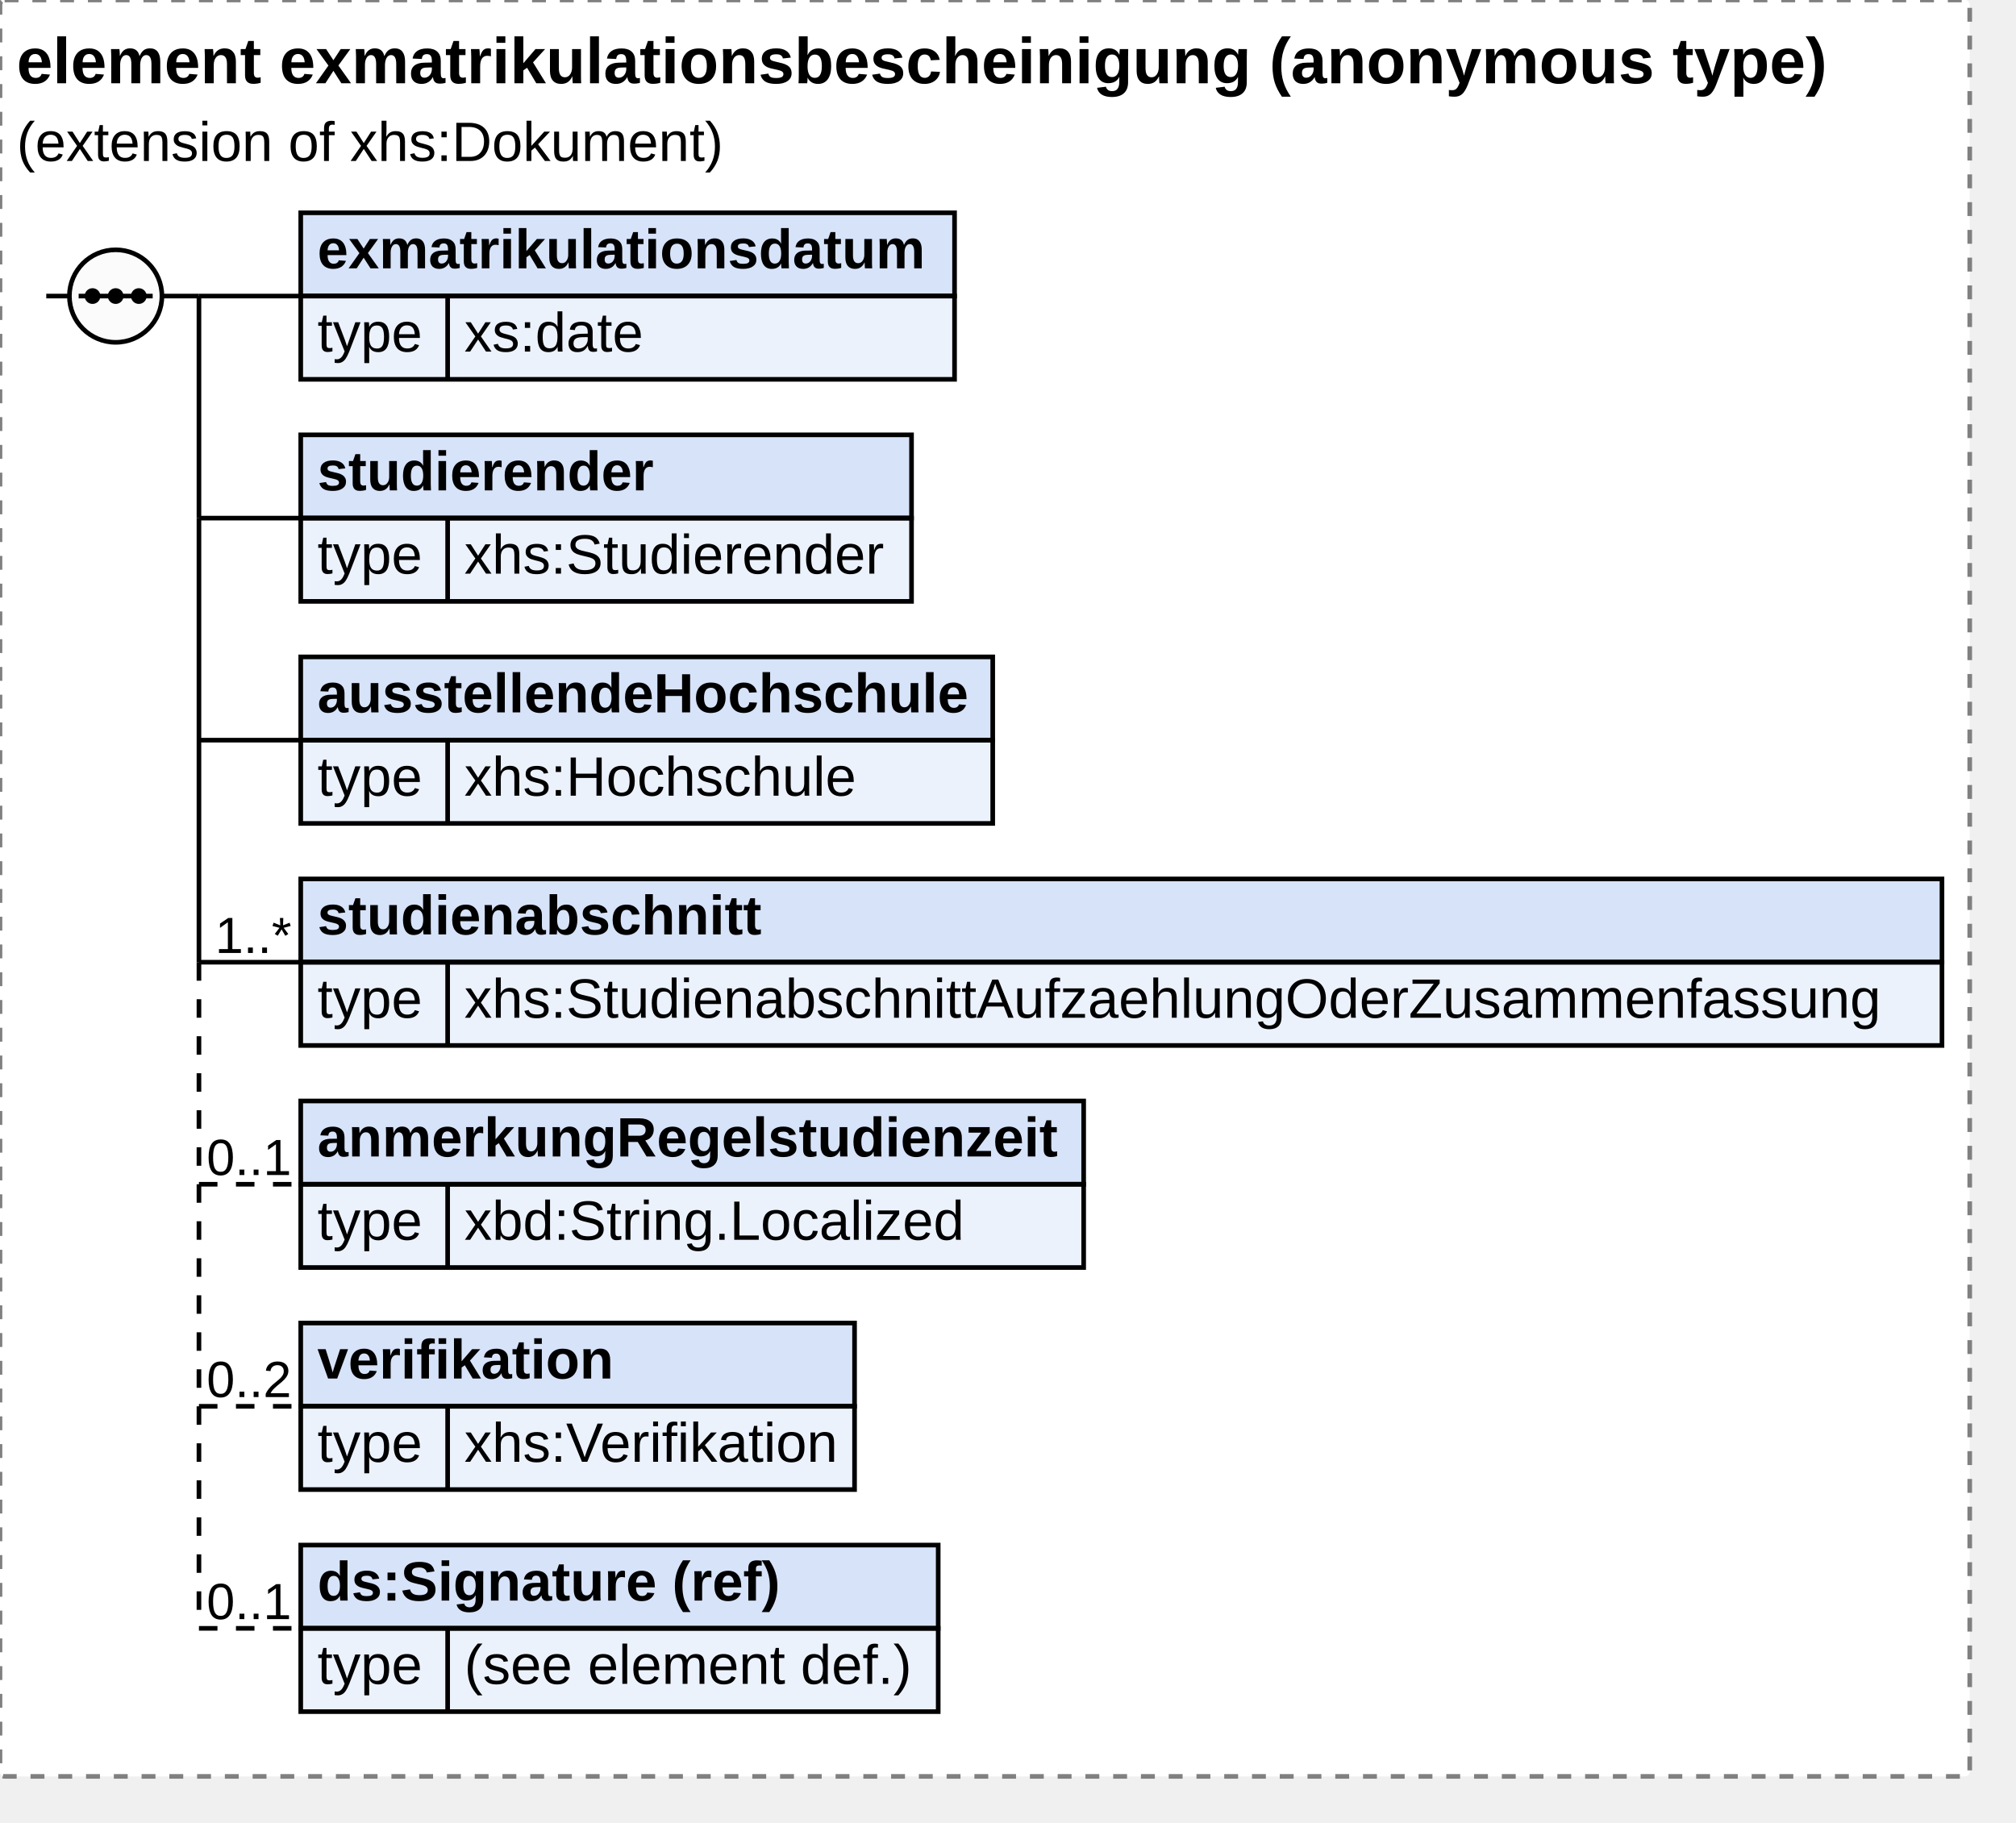
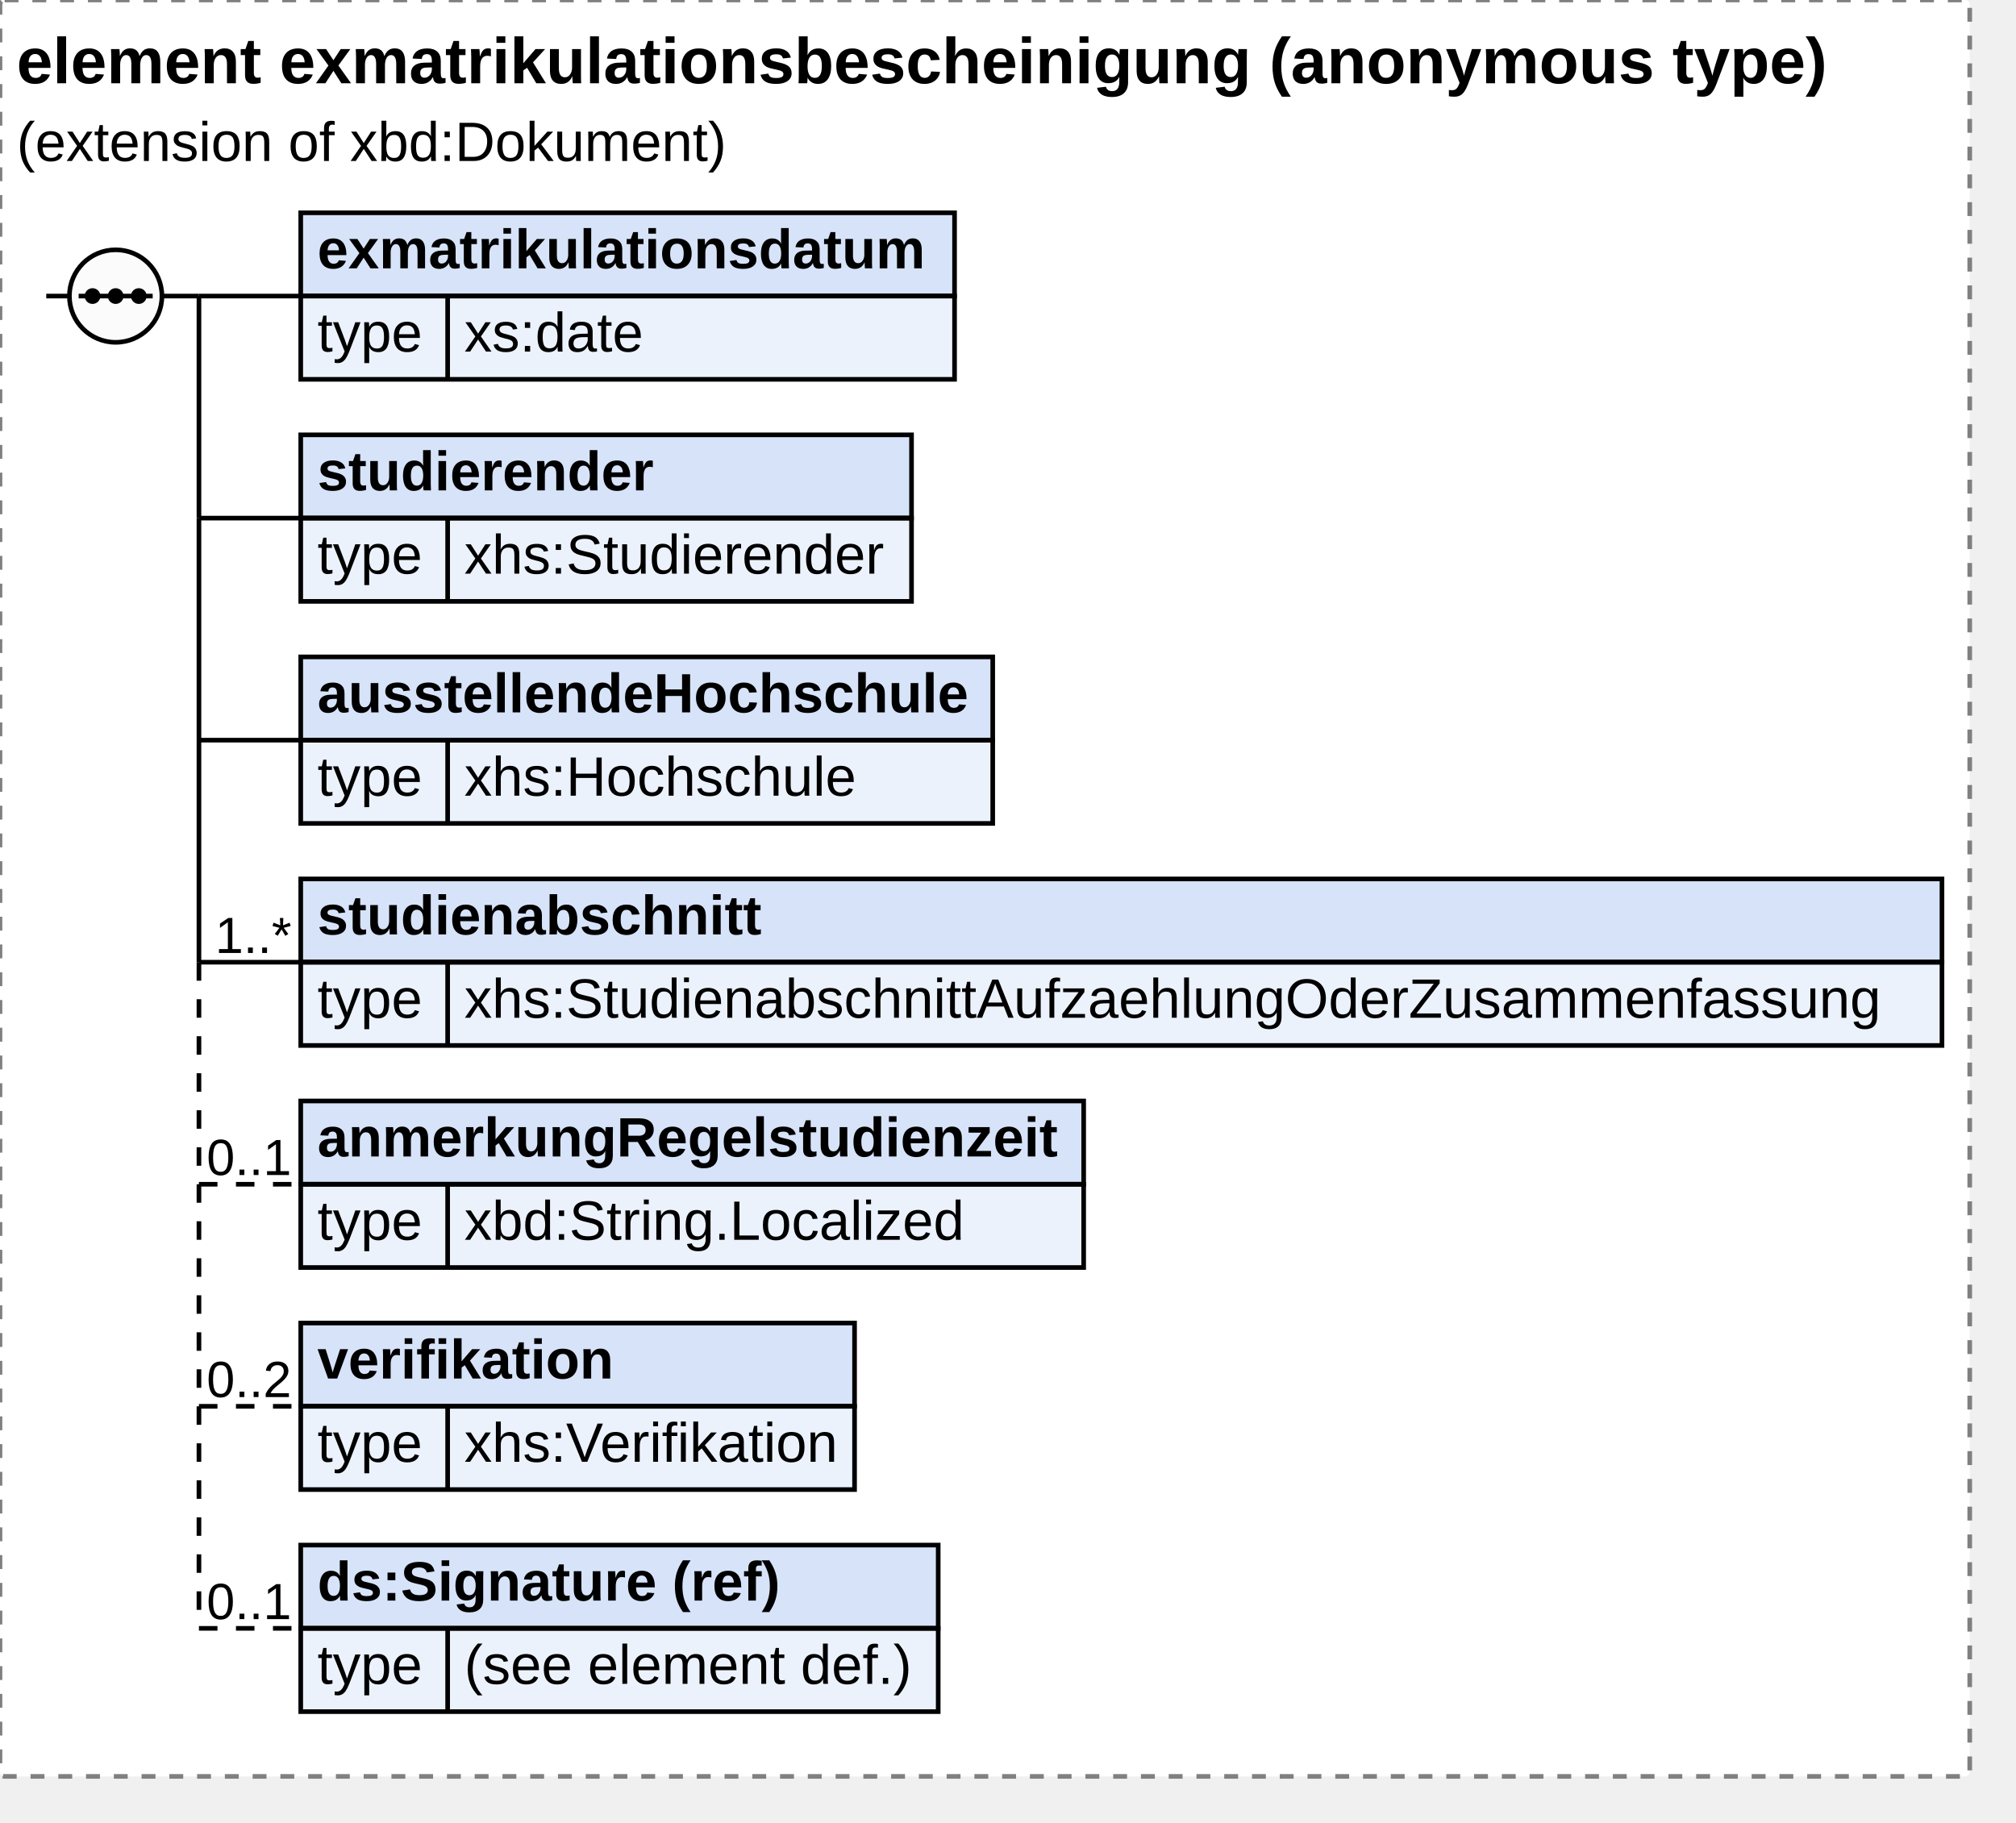
<svg xmlns="http://www.w3.org/2000/svg" width="435.734" height="394">
  <defs>
    <style type="text/css">
                        text {
                            font-family: 'Arial';
                            fill: black;
                        }
                        text.at {
                            font-family: 'Arial';
                            fill: rgb(242, 152, 0);
                        }
                        line {
                            stroke: black;
                        }
                        line.type-structure {
                            stroke: black;
                        }
                        line.type-structure-optional {
                            stroke: black;
                            stroke-dasharray: 4, 4;
                        }
                        rect.attribute-upper {
                            stroke: black;
                            fill: rgb(255, 239, 211);
                        }
                        rect.element-upper {
                            stroke: black;
                            fill: rgb(215, 227, 249);
                        }
                        rect.element-lower {
                            stroke: black;
                            fill: rgb(236, 242, 252);
                        }
                        a text {
                            fill: black;
                        } 
                    </style>
  </defs>
  <rect width="425.734" height="384" stroke-dasharray="3,3" rx="1" ry="1" style="stroke: grey;fill: white;" />
  <text font-size="14" x="3.6" y="18" font-weight="bold">element exmatrikulationsbescheinigung (anonymous type)</text>
-   <text font-size="12" x="3.6" y="34.8"> (extension of xhs:Dokument)</text>
+   <text font-size="12" x="3.6" y="34.8"> (extension of xbd:Dokument)</text>
  <g transform="translate(10,46)">
    <g transform="translate(55,0)">
      <rect width="141.316" height="18" class="element-upper" />
      <rect width="141.316" height="18" y="18" class="element-lower" />
      <text font-size="12" x="3.6" y="12" font-weight="bold">exmatrikulationsdatum</text>
      <line x1="0" y1="18" x2="141.316" y2="18" />
      <text font-size="12" fill="grey" x="3.6" y="30">type</text>
      <line x1="31.753" y1="18" x2="31.753" y2="36" />
      <text font-size="12" x="35.353" y="30">xs:date</text>
      <g transform="translate(141.3156,0)" />
    </g>
    <line x1="33" y1="18" x2="55" y2="18" class="type-structure-required" />
    <text font-size="11" fill="black" x="53" y="16" text-anchor="end" />
    <line x1="33" y1="18" x2="33" y2="18" class="type-structure-required" />
    <g transform="translate(55,48)">
      <rect width="132.016" height="18" class="element-upper" />
      <rect width="132.016" height="18" y="18" class="element-lower" />
      <text font-size="12" x="3.6" y="12" font-weight="bold">studierender</text>
      <line x1="0" y1="18" x2="132.016" y2="18" />
      <text font-size="12" fill="grey" x="3.6" y="30">type</text>
      <line x1="31.753" y1="18" x2="31.753" y2="36" />
      <text font-size="12" x="35.353" y="30">xhs:Studierender</text>
      <g transform="translate(132.0156,0)" />
    </g>
    <line x1="33" y1="66" x2="55" y2="66" class="type-structure-required" />
    <text font-size="11" fill="black" x="53" y="64" text-anchor="end" />
    <line x1="33" y1="18" x2="33" y2="66" class="type-structure-required" />
    <g transform="translate(55,96)">
      <rect width="149.566" height="18" class="element-upper" />
      <rect width="149.566" height="18" y="18" class="element-lower" />
      <text font-size="12" x="3.6" y="12" font-weight="bold">ausstellendeHochschule</text>
      <line x1="0" y1="18" x2="149.566" y2="18" />
      <text font-size="12" fill="grey" x="3.6" y="30">type</text>
      <line x1="31.753" y1="18" x2="31.753" y2="36" />
      <text font-size="12" x="35.353" y="30">xhs:Hochschule</text>
      <g transform="translate(149.5656,0)" />
    </g>
    <line x1="33" y1="114" x2="55" y2="114" class="type-structure-required" />
    <text font-size="11" fill="black" x="53" y="112" text-anchor="end" />
    <line x1="33" y1="66" x2="33" y2="114" class="type-structure-required" />
    <g transform="translate(55,144)">
      <rect width="354.734" height="18" class="element-upper" />
      <rect width="354.734" height="18" y="18" class="element-lower" />
      <text font-size="12" x="3.6" y="12" font-weight="bold">studienabschnitt</text>
      <line x1="0" y1="18" x2="354.734" y2="18" />
      <text font-size="12" fill="grey" x="3.6" y="30">type</text>
      <line x1="31.753" y1="18" x2="31.753" y2="36" />
      <text font-size="12" x="35.353" y="30">xhs:StudienabschnittAufzaehlungOderZusammenfassung</text>
      <g transform="translate(354.7344,0)" />
    </g>
    <line x1="33" y1="162" x2="55" y2="162" class="type-structure-required" />
    <text font-size="11" fill="black" x="53" y="160" text-anchor="end">1..*</text>
    <line x1="33" y1="114" x2="33" y2="162" class="type-structure-required" />
    <g transform="translate(55,192)">
      <rect width="169.222" height="18" class="element-upper" />
      <rect width="169.222" height="18" y="18" class="element-lower" />
      <text font-size="12" x="3.6" y="12" font-weight="bold">anmerkungRegelstudienzeit</text>
      <line x1="0" y1="18" x2="169.222" y2="18" />
      <text font-size="12" fill="grey" x="3.6" y="30">type</text>
      <line x1="31.753" y1="18" x2="31.753" y2="36" />
      <text font-size="12" x="35.353" y="30">xbd:String.Localized</text>
      <g transform="translate(169.2219,0)" />
    </g>
    <line x1="33" y1="210" x2="55" y2="210" class="type-structure-optional" />
    <text font-size="11" fill="black" x="53" y="208" text-anchor="end">0..1</text>
    <line x1="33" y1="162" x2="33" y2="210" class="type-structure-optional" />
    <g transform="translate(55,240)">
      <rect width="119.703" height="18" class="element-upper" />
      <rect width="119.703" height="18" y="18" class="element-lower" />
      <text font-size="12" x="3.6" y="12" font-weight="bold">verifikation</text>
      <line x1="0" y1="18" x2="119.703" y2="18" />
      <text font-size="12" fill="grey" x="3.6" y="30">type</text>
      <line x1="31.753" y1="18" x2="31.753" y2="36" />
      <text font-size="12" x="35.353" y="30">xhs:Verifikation</text>
      <g transform="translate(119.7031,0)" />
    </g>
    <line x1="33" y1="258" x2="55" y2="258" class="type-structure-optional" />
    <text font-size="11" fill="black" x="53" y="256" text-anchor="end">0..2</text>
    <line x1="33" y1="210" x2="33" y2="258" class="type-structure-optional" />
    <g transform="translate(55,288)">
      <rect width="137.781" height="18" class="element-upper" />
      <rect width="137.781" height="18" y="18" class="element-lower" />
      <text font-size="12" x="3.6" y="12" font-weight="bold">ds:Signature (ref)</text>
      <line x1="0" y1="18" x2="137.781" y2="18" />
      <text font-size="12" fill="grey" x="3.6" y="30">type</text>
      <line x1="31.753" y1="18" x2="31.753" y2="36" />
      <text font-size="12" x="35.353" y="30">(see element def.)</text>
      <g transform="translate(137.7812,0)" />
    </g>
    <line x1="33" y1="306" x2="55" y2="306" class="type-structure-optional" />
    <text font-size="11" fill="black" x="53" y="304" text-anchor="end">0..1</text>
    <line x1="33" y1="258" x2="33" y2="306" class="type-structure-optional" />
    <circle cx="15" cy="18" r="10" stroke="black" fill="rgb(251, 251, 251)" />
    <line x1="0" y1="18" x2="5" y2="18" class="type-structure-required" />
    <line x1="25" y1="18" x2="33" y2="18" class="type-structure-required" />
    <circle cx="10" cy="18" r="1.2" stroke="black" fill="black" />
    <circle cx="15" cy="18" r="1.2" stroke="black" fill="black" />
    <circle cx="20" cy="18" r="1.2" stroke="black" fill="black" />
    <line x1="7" y1="18" x2="23" y2="18" />
  </g>
</svg>
